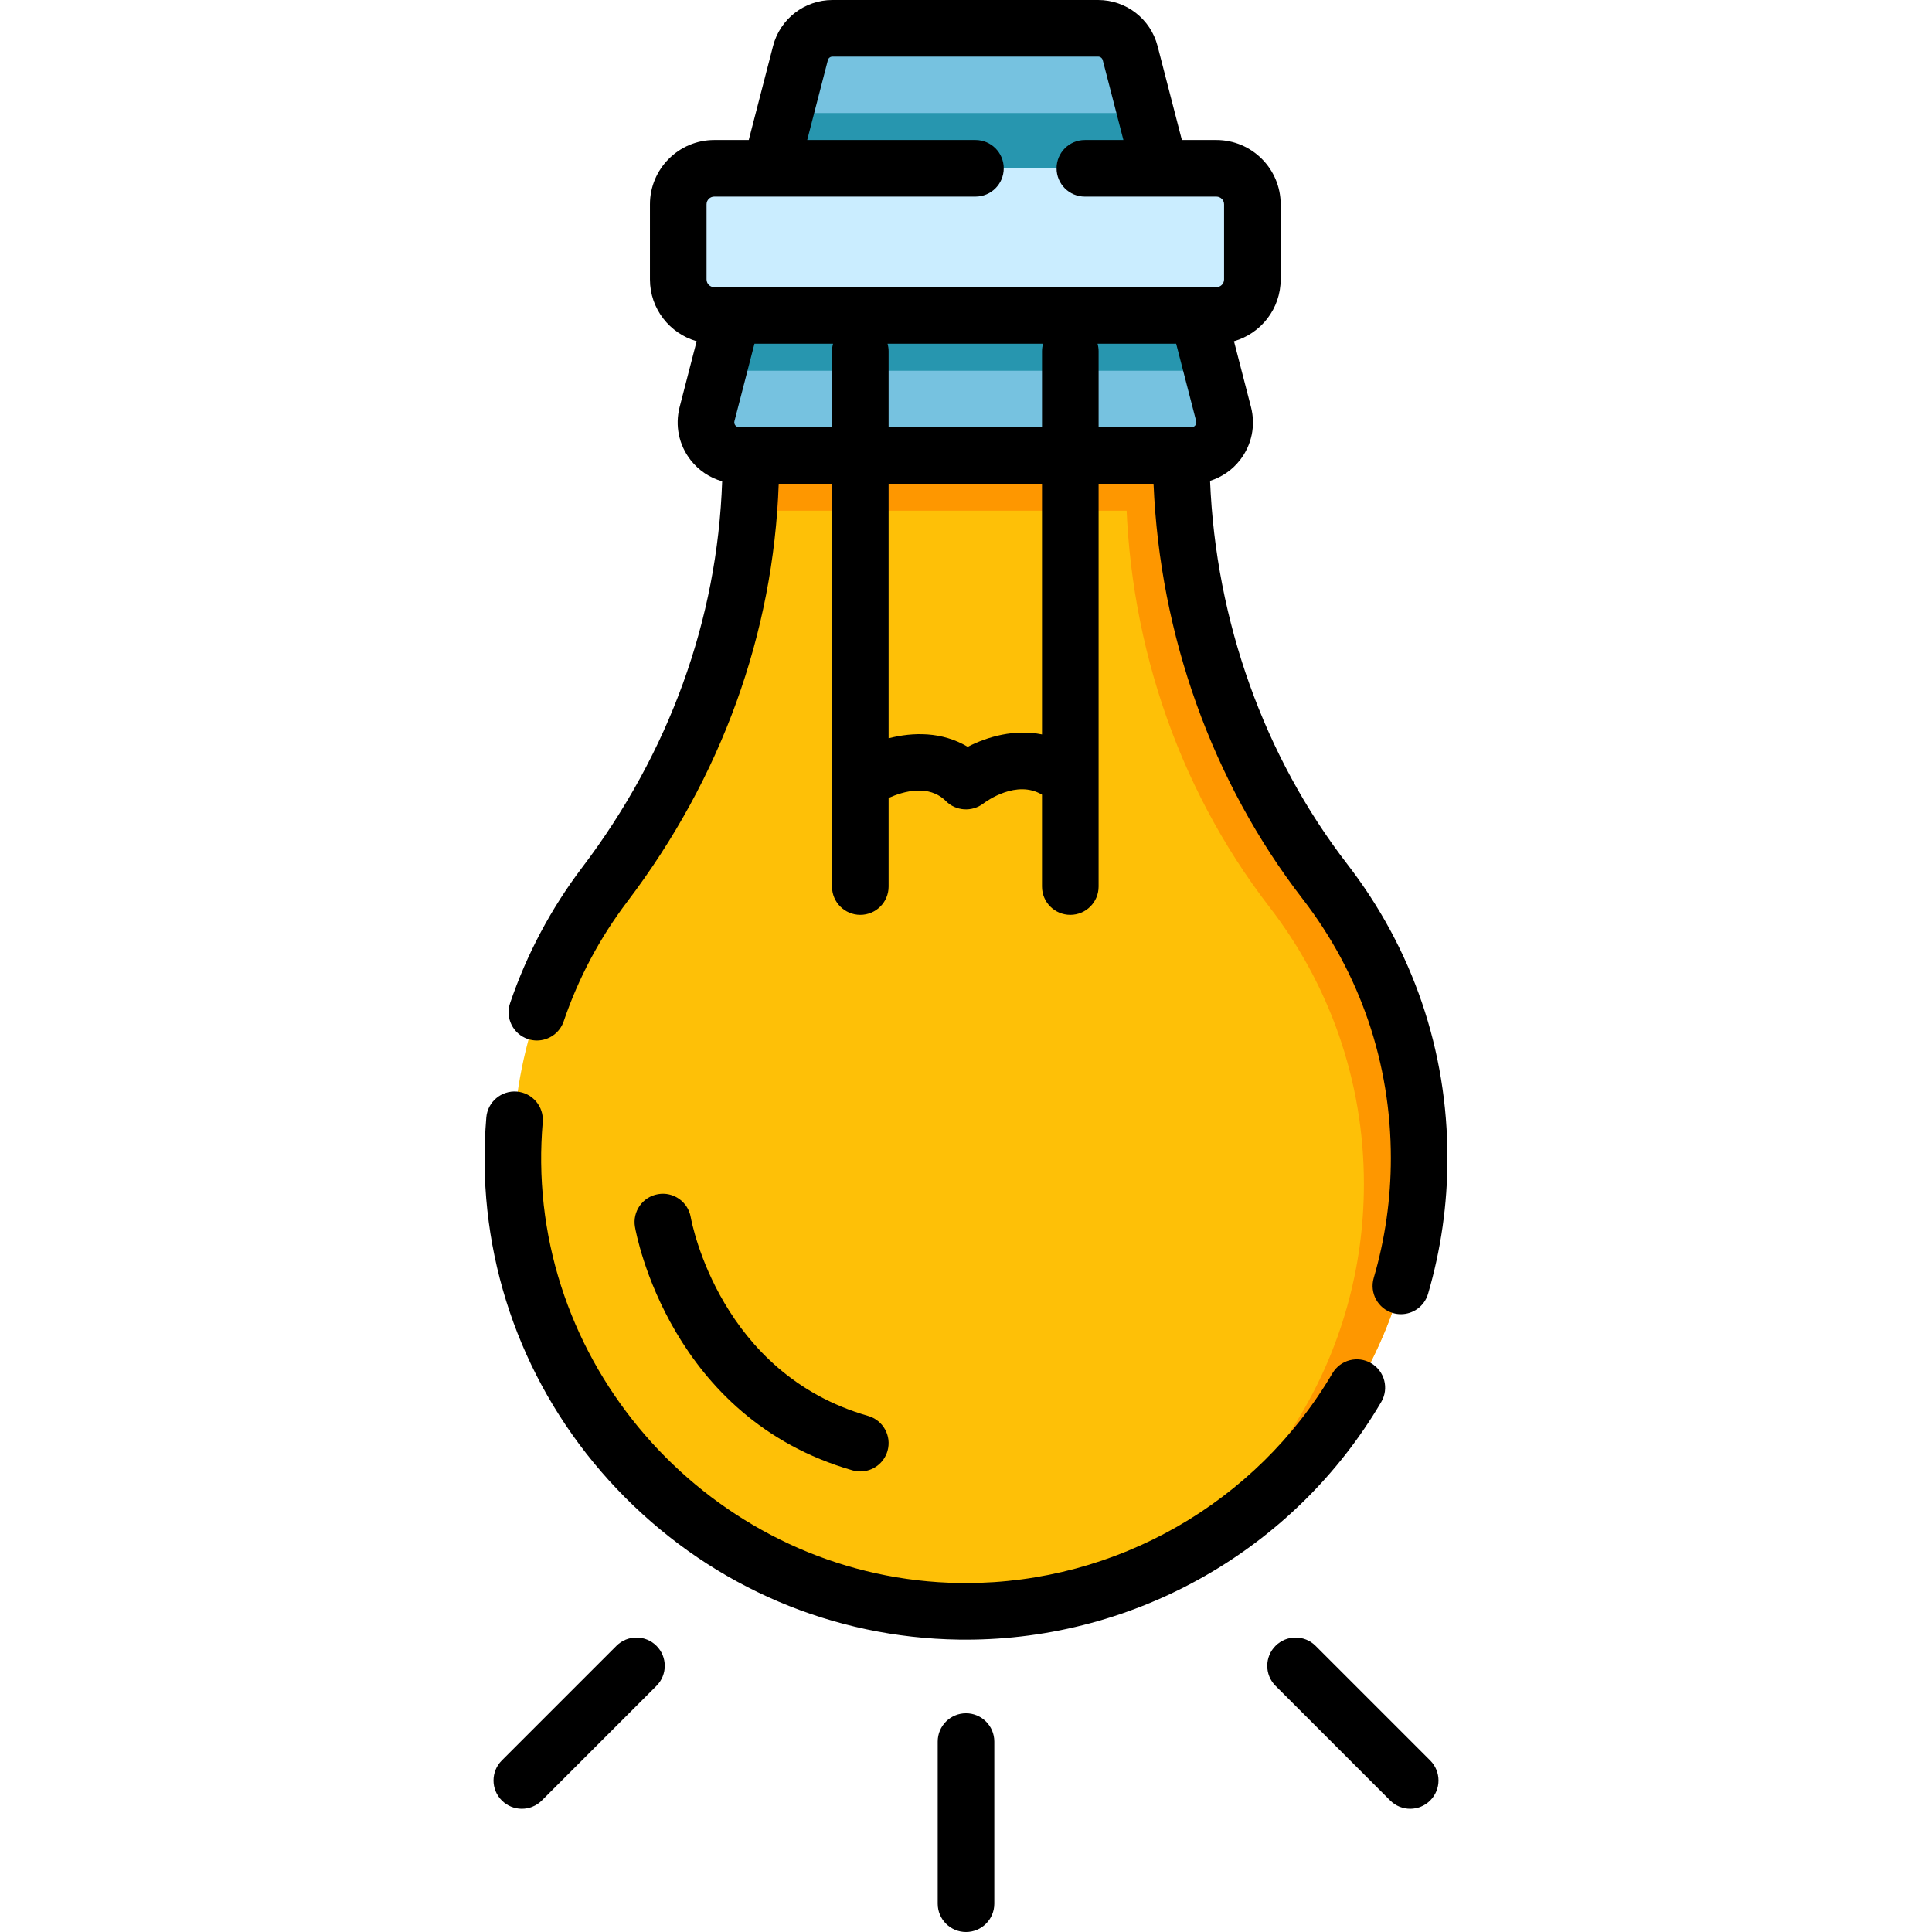
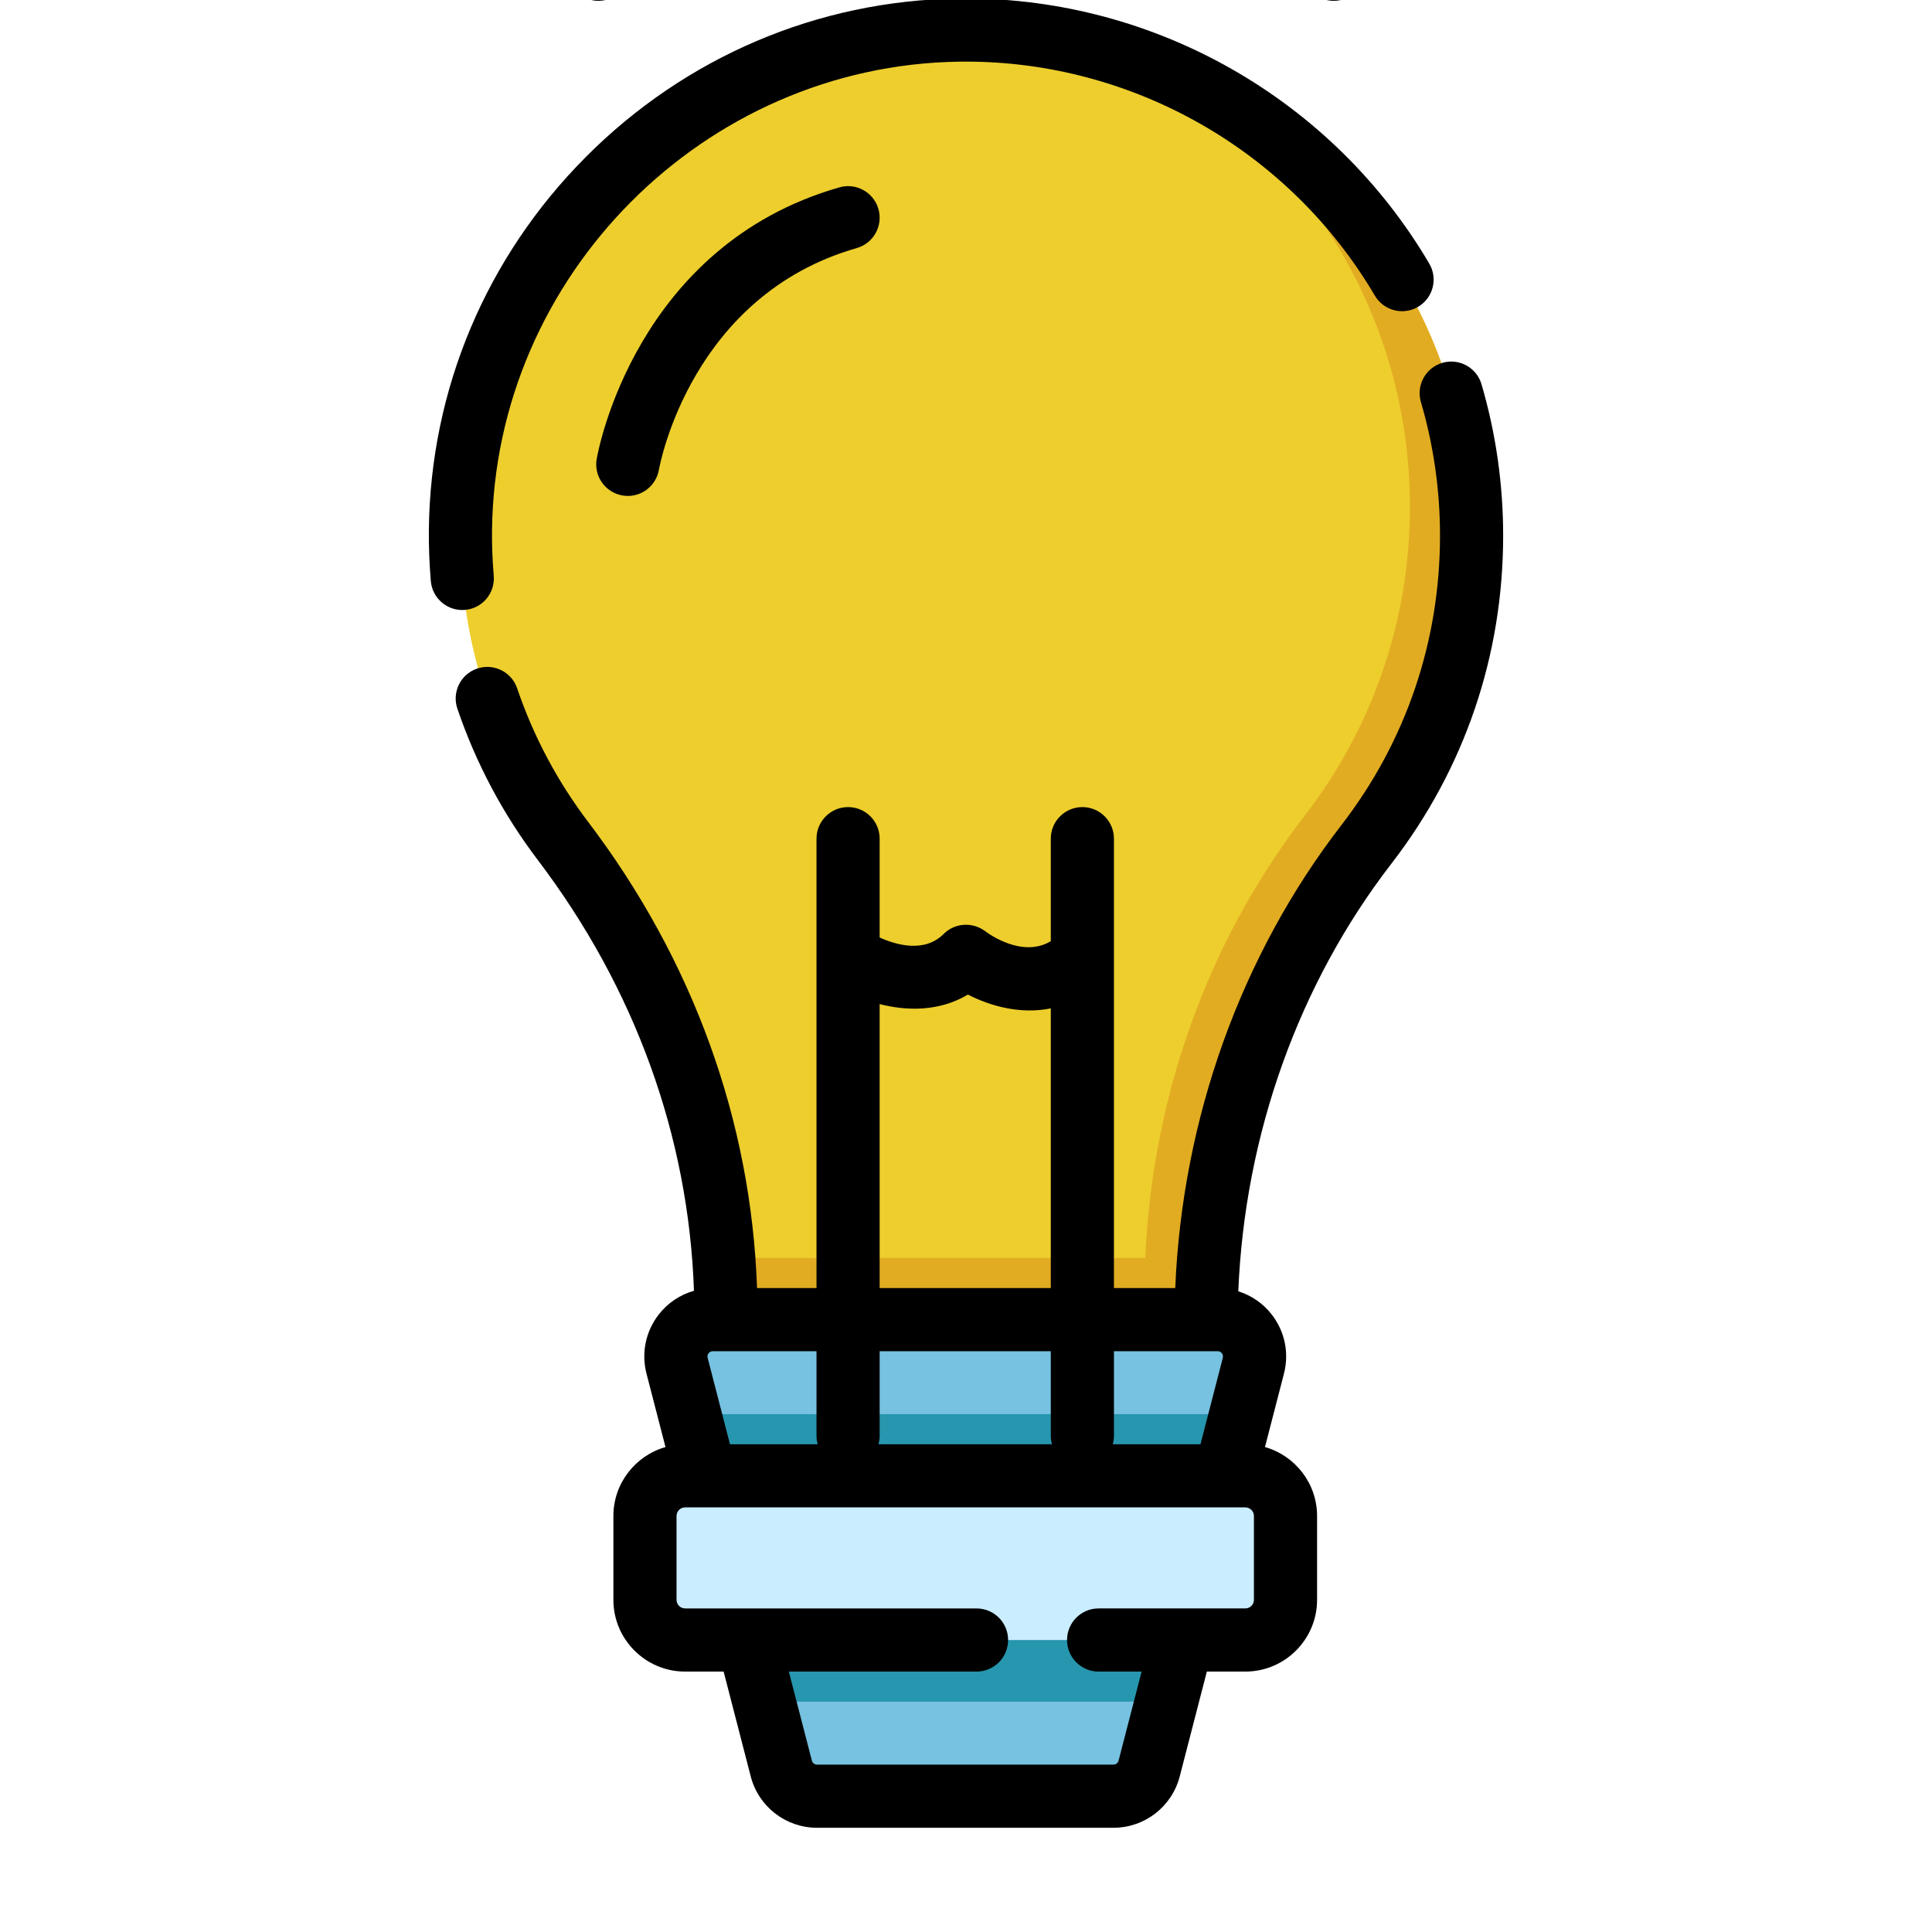
- <svg xmlns="http://www.w3.org/2000/svg" version="1.1" id="Capa_1" x="0px" y="0px" viewBox="0 0 512 512" style="enable-background:new 0 0 512 512;" xml:space="preserve">
-   <path style="fill:#FEC007;" d="M376.097,306.929c0,66.925-54.739,121.058-121.888,120.082  c-64.826-0.947-117.601-53.948-118.295-118.773c-0.293-27.75,8.817-53.353,24.352-73.819c21.911-28.892,35.405-63.156,38.188-99.069  c0.361-4.589,0.537-9.208,0.537-13.846V93.099h114.028v26.735c0,5.185,0.205,10.36,0.625,15.515  c2.861,35.581,15.564,69.874,37.475,98.259C366.782,253.888,376.097,279.324,376.097,306.929z" />
-   <g>
-     <path style="fill:#FE9700;" d="M313.644,135.35h-115.19c0.361-4.589,0.537-9.208,0.537-13.846V93.099h114.028v26.735   C313.019,125.018,313.224,130.194,313.644,135.35z" />
-     <path style="fill:#FE9700;" d="M376.097,306.929c0,51.068-31.871,94.685-76.816,112.055c37.065-20.436,62.17-59.895,62.17-105.221   c0-27.603-9.315-53.04-24.977-73.321c-25.084-32.495-38.1-72.715-38.1-113.774v-33.57h14.646v26.735   c0,41.059,13.016,81.279,38.1,113.774C366.782,253.888,376.097,279.324,376.097,306.929z" />
+ <svg xmlns="http://www.w3.org/2000/svg" version="1.1" id="Capa_1" x="0px" y="0px" viewBox="0 0 512 512" style="enable-background:new 0 0 512 512;" xml:space="preserve" width="512px" height="512px" class="">
+   <g transform="matrix(1.11567 0 0 -1.11567 -29.6111 484.378)">
+     <path style="fill:#EDCE2D" d="M376.097,306.929c0,66.925-54.739,121.058-121.888,120.082  c-64.826-0.947-117.601-53.948-118.295-118.773c-0.293-27.75,8.817-53.353,24.352-73.819c21.911-28.892,35.405-63.156,38.188-99.069  c0.361-4.589,0.537-9.208,0.537-13.846V93.099h114.028v26.735c0,5.185,0.205,10.36,0.625,15.515  c2.861,35.581,15.564,69.874,37.475,98.259C366.782,253.888,376.097,279.324,376.097,306.929z" data-original="#FEC007" class="active-path" data-old_color="#EBCD2D" />
+     <g>
+       <path style="fill:#E2AC22" d="M313.644,135.35h-115.19c0.361-4.589,0.537-9.208,0.537-13.846V93.099h114.028v26.735   C313.019,125.018,313.224,130.194,313.644,135.35z" data-original="#FE9700" class="" data-old_color="#E2AC21" />
+       <path style="fill:#E2AC22" d="M376.097,306.929c0,51.068-31.871,94.685-76.816,112.055c37.065-20.436,62.17-59.895,62.17-105.221   c0-27.603-9.315-53.04-24.977-73.321c-25.084-32.495-38.1-72.715-38.1-113.774v-33.57h14.646v26.735   c0,41.059,13.016,81.279,38.1,113.774C366.782,253.888,376.097,279.324,376.097,306.929z" data-original="#FE9700" class="" data-old_color="#E2AC21" />
+     </g>
+     <path style="fill:#76C2E0;" d="M315.783,120.702H195.857c-5.732,0-9.92-5.409-8.485-10.955l2.978-11.502l17.673-68.292l4.111-15.886  c0.996-3.867,4.482-6.571,8.475-6.571h70.411c3.994,0,7.479,2.705,8.485,6.571l4.111,15.886l17.663,68.292l2.978,11.502  C325.693,115.293,321.504,120.702,315.783,120.702z" data-original="#76C2E0" class="" />
+     <polygon style="fill:#2796AF" points="321.28,98.244 190.349,98.244 208.023,29.952 303.616,29.952 " data-original="#2796AF" class="" />
+     <path style="fill:#CAEDFF;" d="M322.35,83.598H189.282c-5.271,0-9.544-4.273-9.544-9.544V54.143c0-5.271,4.273-9.544,9.544-9.544  h133.067c5.271,0,9.544,4.273,9.544,9.544v19.911C331.894,79.325,327.621,83.598,322.35,83.598z" data-original="#CAEDFF" />
+     <path d="M139.866,275.343c0.801,0.272,1.615,0.401,2.416,0.401c3.123,0,6.038-1.966,7.1-5.087  c3.881-11.413,9.552-22.083,16.854-31.712c24.939-32.866,38.735-71.025,40.13-110.744h14.123v106.747c0,4.143,3.357,7.5,7.5,7.5  c4.143,0,7.5-3.357,7.5-7.5v-23.48c3.988-1.797,10.665-3.697,15.209,0.848c2.648,2.648,6.882,2.908,9.866,0.649  c0.966-0.73,8.854-6.394,15.578-2.371v24.353c0,4.143,3.357,7.5,7.5,7.5c4.143,0,7.5-3.357,7.5-7.5v-27.929c0,0,0-0.007,0-0.01  v-78.807H305.7c1.686,40.203,15.567,79.008,39.487,109.995c15.313,19.83,23.406,43.596,23.406,68.728  c0,10.798-1.526,21.476-4.536,31.738c-1.166,3.975,1.11,8.143,5.085,9.309c0.705,0.206,1.416,0.305,2.114,0.305  c3.244,0,6.234-2.121,7.194-5.391c3.412-11.635,5.143-23.733,5.143-35.961c0-28.479-9.175-55.416-26.533-77.895  c-22.06-28.578-34.851-64.426-36.379-101.598c3.112-0.978,5.885-2.864,7.95-5.528c3.105-4.008,4.16-9.123,2.893-14.04l-4.507-17.427  c7.133-2.037,12.376-8.603,12.376-16.385V54.141c0-9.396-7.645-17.04-17.04-17.04h-9.143l-6.446-24.921  C304.905,5.008,298.432,0,291.022,0h-70.41c-7.41,0-13.884,5.008-15.741,12.182L198.426,37.1h-9.144  c-9.396,0-17.04,7.645-17.04,17.04v19.91c0,7.782,5.243,14.348,12.376,16.384l-4.509,17.434c-1.266,4.912-0.21,10.027,2.896,14.034  c2.158,2.785,5.09,4.718,8.375,5.652c-1.265,36.654-14.019,71.913-37.094,102.325c-8.276,10.914-14.703,23.009-19.104,35.946  C133.847,269.749,135.945,274.009,139.866,275.343z M195.851,113.2c-0.407,0-0.741-0.163-0.99-0.485  c-0.175-0.226-0.356-0.601-0.229-1.097l5.306-20.518h20.828c-0.176,0.637-0.277,1.305-0.277,1.998V113.2H195.851z M276.142,113.2  h-40.653V93.099c0-0.693-0.102-1.361-0.277-1.998h41.208c-0.176,0.637-0.277,1.305-0.277,1.998V113.2H276.142z M276.142,194.631  c-7.247-1.467-14.404,0.567-19.69,3.28c-6.797-4.045-14.443-3.931-20.963-2.257v-67.454h40.653V194.631z M290.866,91.101h20.83  L317,111.613c0.13,0.503-0.051,0.877-0.226,1.102c-0.25,0.323-0.583,0.486-0.991,0.486h-2.76c-0.011,0-0.021,0-0.032,0h-21.848  V93.099C291.143,92.406,291.042,91.738,290.866,91.101z M187.241,54.141c0-1.125,0.915-2.04,2.04-2.04h14.924  c0.01,0,0.021,0.002,0.031,0.002c0.008,0,0.016-0.002,0.023-0.002h54.242c4.143,0,7.5-3.357,7.5-7.5s-3.357-7.5-7.5-7.5h-44.584  l5.474-21.159c0.143-0.554,0.645-0.94,1.22-0.94h70.41c0.575,0,1.077,0.387,1.22,0.938l5.474,21.162h-10.214  c-4.143,0-7.5,3.357-7.5,7.5s3.357,7.5,7.5,7.5h34.85c1.125,0,2.04,0.915,2.04,2.04v19.91c0,1.13-0.915,2.05-2.04,2.05H189.281  c-1.125,0-2.04-0.92-2.04-2.05L187.241,54.141L187.241,54.141z" data-original="#000000" class="" style="fill:#000000" />
+     <path d="M254.1,434.51c0.621,0.009,1.233,0.014,1.854,0.014c45.103-0.003,87.159-24.009,110.089-62.982  c2.101-3.57,0.909-8.167-2.66-10.268c-3.572-2.101-8.167-0.909-10.268,2.66c-20.239,34.4-57.355,55.59-97.16,55.59  c-0.545,0-1.091-0.004-1.636-0.012c-60.51-0.883-110.261-50.837-110.905-111.355c-0.037-3.466,0.101-7.091,0.41-10.774  c0.347-4.127-2.719-7.754-6.847-8.101c-4.105-0.34-7.755,2.717-8.101,6.847c-0.349,4.151-0.504,8.252-0.463,12.188  c0.355,33.32,13.596,64.771,37.284,88.555C189.387,420.657,220.783,434.025,254.1,434.51z" data-original="#000000" class="" style="fill:#000000" />
+     <path d="M230.054,375.235c-39.098-11.192-46.69-50.939-47.004-52.678c-0.718-4.072-4.598-6.804-8.671-6.087  c-4.081,0.71-6.813,4.593-6.104,8.674c0.358,2.063,9.344,50.683,57.649,64.511c0.69,0.198,1.385,0.292,2.068,0.292  c3.262,0,6.264-2.146,7.206-5.438C236.34,380.527,234.035,376.375,230.054,375.235z" data-original="#000000" class="" style="fill:#000000" />
+     <path d="M256.002,454.037c-4.143,0-7.5,3.357-7.5,7.5V504.5c0,4.143,3.357,7.5,7.5,7.5c4.143,0,7.5-3.357,7.5-7.5v-42.963  C263.502,457.395,260.144,454.037,256.002,454.037z" data-original="#000000" class="" style="fill:#000000" />
+     <path d="M163.362,436.162l-30.379,30.379c-2.929,2.93-2.929,7.678,0.001,10.607c1.464,1.464,3.384,2.196,5.303,2.196  c1.919,0,3.839-0.732,5.304-2.197l30.379-30.379c2.929-2.93,2.929-7.678-0.001-10.607  C171.041,433.234,166.292,433.233,163.362,436.162z" data-original="#000000" class="" style="fill:#000000" />
+     <path d="M348.641,436.162c-2.93-2.929-7.679-2.93-10.606-0.001c-2.93,2.93-2.93,7.678-0.001,10.607l30.379,30.379  c1.465,1.465,3.384,2.197,5.304,2.197c1.919,0,3.839-0.732,5.303-2.196c2.93-2.93,2.93-7.678,0.001-10.607L348.641,436.162z" data-original="#000000" class="" style="fill:#000000" />
  </g>
-   <path style="fill:#76C2E0;" d="M315.783,120.702H195.857c-5.732,0-9.92-5.409-8.485-10.955l2.978-11.502l17.673-68.292l4.111-15.886  c0.996-3.867,4.482-6.571,8.475-6.571h70.411c3.994,0,7.479,2.705,8.485,6.571l4.111,15.886l17.663,68.292l2.978,11.502  C325.693,115.293,321.504,120.702,315.783,120.702z" />
-   <polygon style="fill:#2796AF;" points="321.28,98.244 190.349,98.244 208.023,29.952 303.616,29.952 " />
-   <path style="fill:#CAEDFF;" d="M322.35,83.598H189.282c-5.271,0-9.544-4.273-9.544-9.544V54.143c0-5.271,4.273-9.544,9.544-9.544  h133.067c5.271,0,9.544,4.273,9.544,9.544v19.911C331.894,79.325,327.621,83.598,322.35,83.598z" />
-   <path d="M139.866,275.343c0.801,0.272,1.615,0.401,2.416,0.401c3.123,0,6.038-1.966,7.1-5.087  c3.881-11.413,9.552-22.083,16.854-31.712c24.939-32.866,38.735-71.025,40.13-110.744h14.123v106.747c0,4.143,3.357,7.5,7.5,7.5  c4.143,0,7.5-3.357,7.5-7.5v-23.48c3.988-1.797,10.665-3.697,15.209,0.848c2.648,2.648,6.882,2.908,9.866,0.649  c0.966-0.73,8.854-6.394,15.578-2.371v24.353c0,4.143,3.357,7.5,7.5,7.5c4.143,0,7.5-3.357,7.5-7.5v-27.929c0,0,0-0.007,0-0.01  v-78.807H305.7c1.686,40.203,15.567,79.008,39.487,109.995c15.313,19.83,23.406,43.596,23.406,68.728  c0,10.798-1.526,21.476-4.536,31.738c-1.166,3.975,1.11,8.143,5.085,9.309c0.705,0.206,1.416,0.305,2.114,0.305  c3.244,0,6.234-2.121,7.194-5.391c3.412-11.635,5.143-23.733,5.143-35.961c0-28.479-9.175-55.416-26.533-77.895  c-22.06-28.578-34.851-64.426-36.379-101.598c3.112-0.978,5.885-2.864,7.95-5.528c3.105-4.008,4.16-9.123,2.893-14.04l-4.507-17.427  c7.133-2.037,12.376-8.603,12.376-16.385V54.141c0-9.396-7.645-17.04-17.04-17.04h-9.143l-6.446-24.921  C304.905,5.008,298.432,0,291.022,0h-70.41c-7.41,0-13.884,5.008-15.741,12.182L198.426,37.1h-9.144  c-9.396,0-17.04,7.645-17.04,17.04v19.91c0,7.782,5.243,14.348,12.376,16.384l-4.509,17.434c-1.266,4.912-0.21,10.027,2.896,14.034  c2.158,2.785,5.09,4.718,8.375,5.652c-1.265,36.654-14.019,71.913-37.094,102.325c-8.276,10.914-14.703,23.009-19.104,35.946  C133.847,269.749,135.945,274.009,139.866,275.343z M195.851,113.2c-0.407,0-0.741-0.163-0.99-0.485  c-0.175-0.226-0.356-0.601-0.229-1.097l5.306-20.518h20.828c-0.176,0.637-0.277,1.305-0.277,1.998V113.2H195.851z M276.142,113.2  h-40.653V93.099c0-0.693-0.102-1.361-0.277-1.998h41.208c-0.176,0.637-0.277,1.305-0.277,1.998V113.2H276.142z M276.142,194.631  c-7.247-1.467-14.404,0.567-19.69,3.28c-6.797-4.045-14.443-3.931-20.963-2.257v-67.454h40.653V194.631z M290.866,91.101h20.83  L317,111.613c0.13,0.503-0.051,0.877-0.226,1.102c-0.25,0.323-0.583,0.486-0.991,0.486h-2.76c-0.011,0-0.021,0-0.032,0h-21.848  V93.099C291.143,92.406,291.042,91.738,290.866,91.101z M187.241,54.141c0-1.125,0.915-2.04,2.04-2.04h14.924  c0.01,0,0.021,0.002,0.031,0.002c0.008,0,0.016-0.002,0.023-0.002h54.242c4.143,0,7.5-3.357,7.5-7.5s-3.357-7.5-7.5-7.5h-44.584  l5.474-21.159c0.143-0.554,0.645-0.94,1.22-0.94h70.41c0.575,0,1.077,0.387,1.22,0.938l5.474,21.162h-10.214  c-4.143,0-7.5,3.357-7.5,7.5s3.357,7.5,7.5,7.5h34.85c1.125,0,2.04,0.915,2.04,2.04v19.91c0,1.13-0.915,2.05-2.04,2.05H189.281  c-1.125,0-2.04-0.92-2.04-2.05L187.241,54.141L187.241,54.141z" />
-   <path d="M254.1,434.51c0.621,0.009,1.233,0.014,1.854,0.014c45.103-0.003,87.159-24.009,110.089-62.982  c2.101-3.57,0.909-8.167-2.66-10.268c-3.572-2.101-8.167-0.909-10.268,2.66c-20.239,34.4-57.355,55.59-97.16,55.59  c-0.545,0-1.091-0.004-1.636-0.012c-60.51-0.883-110.261-50.837-110.905-111.355c-0.037-3.466,0.101-7.091,0.41-10.774  c0.347-4.127-2.719-7.754-6.847-8.101c-4.105-0.34-7.755,2.717-8.101,6.847c-0.349,4.151-0.504,8.252-0.463,12.188  c0.355,33.32,13.596,64.771,37.284,88.555C189.387,420.657,220.783,434.025,254.1,434.51z" />
-   <path d="M230.054,375.235c-39.098-11.192-46.69-50.939-47.004-52.678c-0.718-4.072-4.598-6.804-8.671-6.087  c-4.081,0.71-6.813,4.593-6.104,8.674c0.358,2.063,9.344,50.683,57.649,64.511c0.69,0.198,1.385,0.292,2.068,0.292  c3.262,0,6.264-2.146,7.206-5.438C236.34,380.527,234.035,376.375,230.054,375.235z" />
-   <path d="M256.002,454.037c-4.143,0-7.5,3.357-7.5,7.5V504.5c0,4.143,3.357,7.5,7.5,7.5c4.143,0,7.5-3.357,7.5-7.5v-42.963  C263.502,457.395,260.144,454.037,256.002,454.037z" />
-   <path d="M163.362,436.162l-30.379,30.379c-2.929,2.93-2.929,7.678,0.001,10.607c1.464,1.464,3.384,2.196,5.303,2.196  c1.919,0,3.839-0.732,5.304-2.197l30.379-30.379c2.929-2.93,2.929-7.678-0.001-10.607  C171.041,433.234,166.292,433.233,163.362,436.162z" />
-   <path d="M348.641,436.162c-2.93-2.929-7.679-2.93-10.606-0.001c-2.93,2.93-2.93,7.678-0.001,10.607l30.379,30.379  c1.465,1.465,3.384,2.197,5.304,2.197c1.919,0,3.839-0.732,5.303-2.196c2.93-2.93,2.93-7.678,0.001-10.607L348.641,436.162z" />
-   <g>
- </g>
-   <g>
- </g>
-   <g>
- </g>
-   <g>
- </g>
-   <g>
- </g>
-   <g>
- </g>
-   <g>
- </g>
-   <g>
- </g>
-   <g>
- </g>
-   <g>
- </g>
-   <g>
- </g>
-   <g>
- </g>
-   <g>
- </g>
-   <g>
- </g>
-   <g>
- </g>
</svg>
